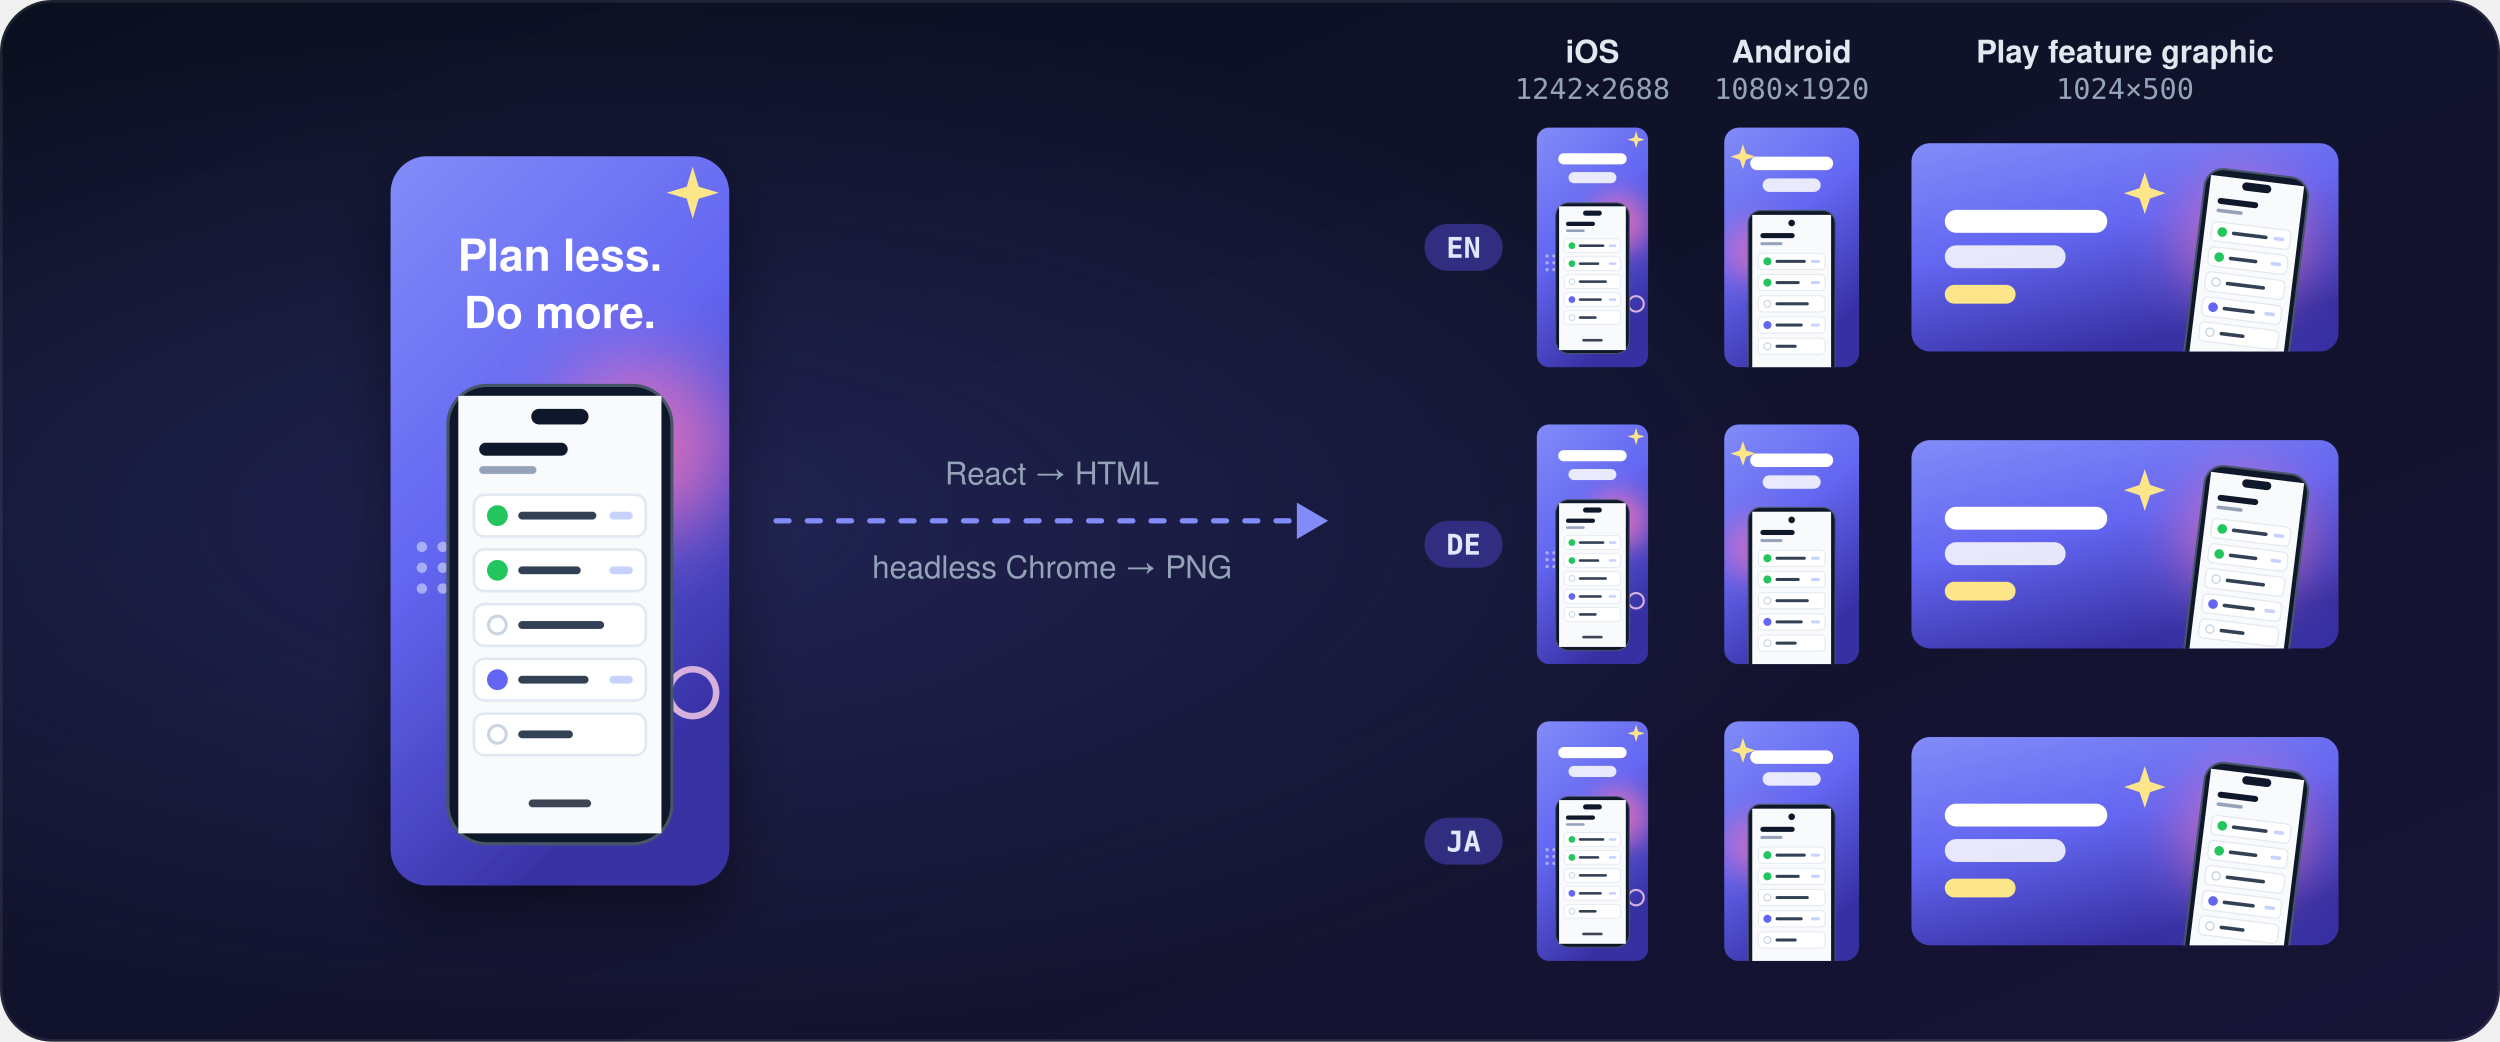
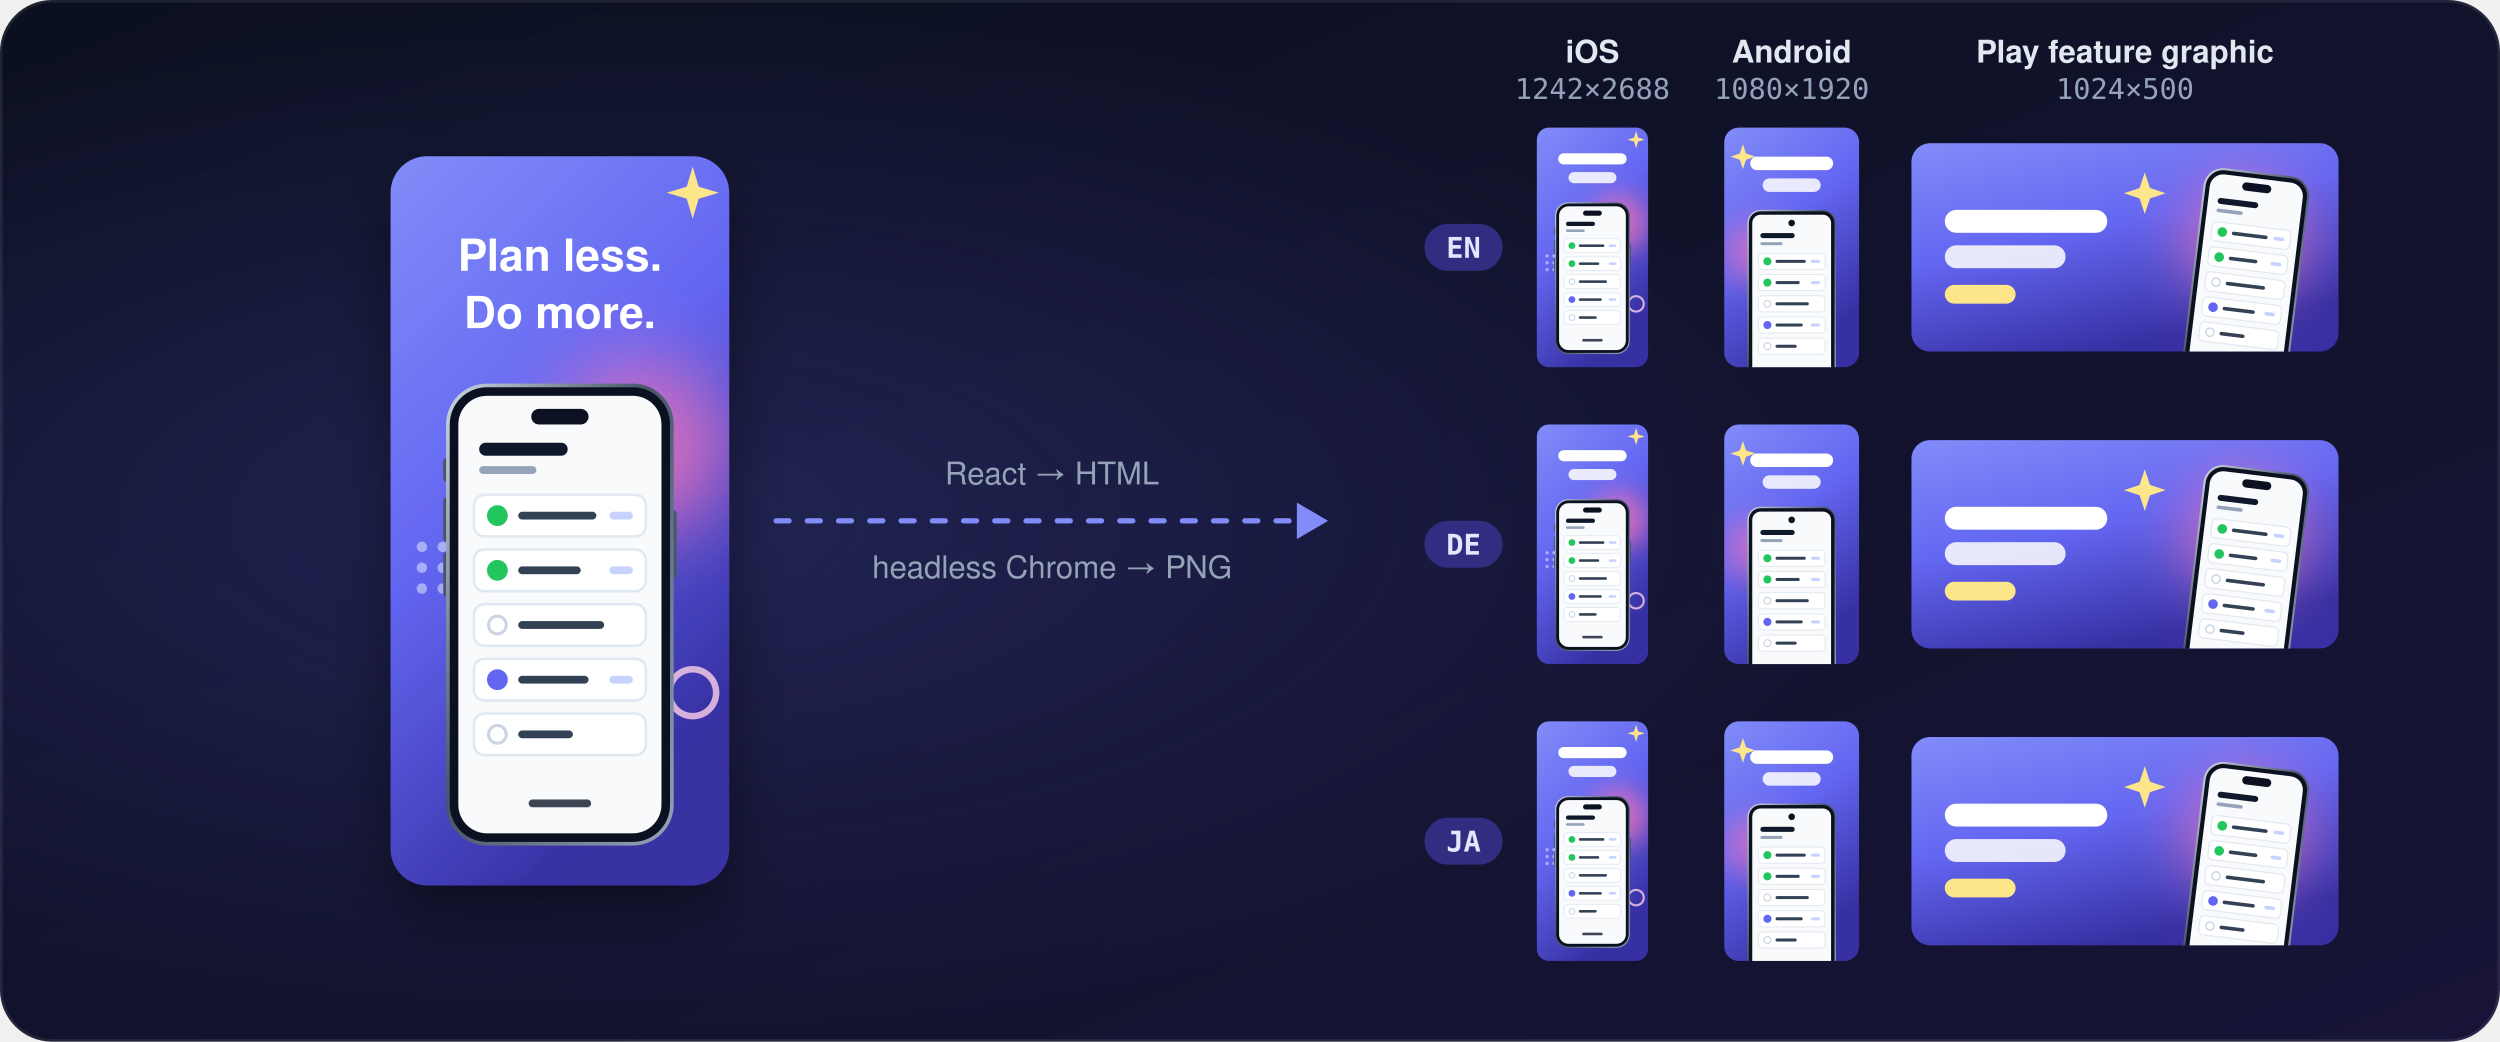
<svg xmlns="http://www.w3.org/2000/svg" xmlns:xlink="http://www.w3.org/1999/xlink" viewBox="0 0 960 400" width="960" height="400" role="img" aria-labelledby="title desc">
  <style>
    /* One 10 s loop. The static (non-animated) styles are the end state, so
       prefers-reduced-motion simply drops the animations. */
    .plane {
      transform-box: view-box;
      transform-origin: 215px 200px;
      animation: 10s cubic-bezier(.65, 0, .35, 1) infinite both;
    }
    .p-bg    { animation-name: p-bg; }
    .p-glow  { animation-name: p-glow; }
    .p-shape { animation-name: p-shape; }
    .p-phone { animation-name: p-phone; }
    .p-text  { animation-name: p-text; }
    @keyframes p-bg    { 0%, 14%, 96%, 100% { transform: translateY(90px)  scaleY(.58) rotate(45deg); } 26%, 84% { transform: translateY(0) scaleY(1) rotate(0deg); } }
    @keyframes p-glow  { 0%, 14%, 96%, 100% { transform: translateY(45px)  scaleY(.58) rotate(45deg); } 26%, 84% { transform: translateY(0) scaleY(1) rotate(0deg); } }
    @keyframes p-shape { 0%, 14%, 96%, 100% { transform: translateY(0)     scaleY(.58) rotate(45deg); } 26%, 84% { transform: translateY(0) scaleY(1) rotate(0deg); } }
    @keyframes p-phone { 0%, 14%, 96%, 100% { transform: translateY(-45px) scaleY(.58) rotate(45deg); } 26%, 84% { transform: translateY(0) scaleY(1) rotate(0deg); } }
    @keyframes p-text  { 0%, 14%, 96%, 100% { transform: translateY(-90px) scaleY(.58) rotate(45deg); } 26%, 84% { transform: translateY(0) scaleY(1) rotate(0deg); } }

    /* Plane outlines and labels: only while the stack is exploded */
    .xp { opacity: 0; animation: xp 10s ease-in-out infinite both; }
    @keyframes xp { 0%, 12% { opacity: 1; } 20%, 86% { opacity: 0; } 94%, 100% { opacity: 1; } }

    .flow { animation: flow 10s ease-in-out infinite both; }
    @keyframes flow { 0%, 26% { opacity: 0; } 31%, 82% { opacity: 1; } 87%, 100% { opacity: 0; } }
    .dash { stroke-dasharray: 5 7; animation: dash .9s linear infinite; }
    @keyframes dash { to { stroke-dashoffset: -12; } }

    .tile { animation: tile 10s cubic-bezier(.2, .8, .2, 1) infinite both; }
    @keyframes tile {
      0%, 30% { opacity: 0; transform: translateX(-14px); }
      35%, 80% { opacity: 1; transform: translateX(0); }
      84%, 100% { opacity: 0; transform: translateX(0); }
    }
    .d1 { animation-delay: .1s; } .d2 { animation-delay: .2s; }
    .d3 { animation-delay: .3s; } .d4 { animation-delay: .4s; }
    .d5 { animation-delay: .5s; } .d6 { animation-delay: .6s; }
    .d7 { animation-delay: .7s; } .d8 { animation-delay: .8s; }

    @media (prefers-reduced-motion: reduce) {
      .plane, .xp, .flow, .dash, .tile { animation: none; }
    }

    .label { font: 500 13px ui-monospace, SFMono-Regular, Menlo, Consolas, monospace; fill: #c7d2fe; }
    .caption { font: 600 12px -apple-system, "Segoe UI", Helvetica, Arial, sans-serif; fill: #e2e8f0; }
    .size { font: 500 11px ui-monospace, SFMono-Regular, Menlo, Consolas, monospace; fill: #94a3b8; }
    .lang { font: 700 11px ui-monospace, SFMono-Regular, Menlo, Consolas, monospace; fill: #e0e7ff; }
    .muted { font: 500 12px -apple-system, "Segoe UI", Helvetica, Arial, sans-serif; fill: #94a3b8; }
    .headline { font: 800 17px -apple-system, "Segoe UI", Helvetica, Arial, sans-serif; fill: #fff; }
  </style>
  <defs>
    <linearGradient id="frame-bg" x1="0" y1="0" x2="1" y2="1">
      <stop offset="0" stop-color="#0b1020" />
      <stop offset="1" stop-color="#171437" />
    </linearGradient>
    <radialGradient id="frame-glow" cx=".25" cy=".5" r=".5">
      <stop offset="0" stop-color="#6366f1" stop-opacity=".22" />
      <stop offset="1" stop-color="#6366f1" stop-opacity="0" />
    </radialGradient>
    <linearGradient id="theme" x1="0" y1="0" x2=".45" y2="1">
      <stop offset="0" stop-color="#818cf8" />
      <stop offset=".5" stop-color="#6366f1" />
      <stop offset="1" stop-color="#3730a3" />
    </linearGradient>
    <filter id="blur" x="-100%" y="-100%" width="300%" height="300%">
      <feGaussianBlur stdDeviation="14" />
    </filter>
    <filter id="shadow" x="-30%" y="-30%" width="160%" height="160%">
      <feDropShadow dx="0" dy="10" stdDeviation="12" flood-color="#000" flood-opacity=".45" />
    </filter>
    <clipPath id="card-clip">
      <rect width="130" height="280" rx="14" />
    </clipPath>
    <clipPath id="android-clip">
      <rect width="130" height="231" rx="14" />
    </clipPath>
    <clipPath id="fg-clip">
      <rect width="205" height="100" rx="9" />
    </clipPath>
+     <linearGradient id="rim" x1="0" y1="0" x2="1" y2="1">
+       <stop offset="0" stop-color="#cbd5e1" />
+       <stop offset=".45" stop-color="#475569" />
+       <stop offset="1" stop-color="#94a3b8" />
+     </linearGradient>
    <symbol id="app" viewBox="0 0 78 168">
-       <rect width="78" height="168" fill="#f8fafc" />
      <rect x="8" y="18" width="34" height="5" rx="2.5" fill="#0f172a" />
      <rect x="8" y="27" width="22" height="3" rx="1.5" fill="#94a3b8" />
      <g fill="#fff" stroke="#e2e8f0">
        <rect x="6" y="38" width="66" height="16" rx="4" />
        <rect x="6" y="59" width="66" height="16" rx="4" />
        <rect x="6" y="80" width="66" height="16" rx="4" />
        <rect x="6" y="101" width="66" height="16" rx="4" />
        <rect x="6" y="122" width="66" height="16" rx="4" />
      </g>
      <circle cx="15" cy="46" r="4" fill="#22c55e" />
      <circle cx="15" cy="67" r="4" fill="#22c55e" />
      <circle cx="15" cy="88" r="3.4" fill="none" stroke="#cbd5e1" stroke-width="1.2" />
      <circle cx="15" cy="109" r="4" fill="#6366f1" />
      <circle cx="15" cy="130" r="3.4" fill="none" stroke="#cbd5e1" stroke-width="1.2" />
      <g fill="#334155">
        <rect x="23" y="44.5" width="30" height="3" rx="1.5" />
        <rect x="23" y="65.5" width="24" height="3" rx="1.5" />
        <rect x="23" y="86.5" width="33" height="3" rx="1.5" />
        <rect x="23" y="107.5" width="27" height="3" rx="1.5" />
        <rect x="23" y="128.5" width="21" height="3" rx="1.5" />
      </g>
      <g fill="#c7d2fe">
        <rect x="58" y="44.5" width="9" height="3" rx="1.5" />
        <rect x="58" y="65.5" width="9" height="3" rx="1.5" />
        <rect x="58" y="107.5" width="9" height="3" rx="1.5" />
      </g>
      <rect x="27" y="155" width="24" height="3" rx="1.5" fill="#0f172a" opacity=".8" />
    </symbol>
    <g id="l-bg">
      <rect width="130" height="280" rx="14" fill="url(#theme)" />
    </g>
    <g id="l-glow" clip-path="url(#card-clip)">
      <circle cx="96" cy="112" r="34" fill="#f472b6" opacity=".75" filter="url(#blur)" />
    </g>
    <g id="l-shape" clip-path="url(#card-clip)">
      <path d="M116 4 L118.3 11.7 L126 14 L118.3 16.3 L116 24 L113.7 16.3 L106 14 L113.7 11.7 Z" fill="#fde68a" />
      <g fill="#e0e7ff" opacity=".55">
        <circle cx="12" cy="150" r="2" />
        <circle cx="20" cy="150" r="2" />
        <circle cx="28" cy="150" r="2" />
        <circle cx="12" cy="158" r="2" />
        <circle cx="20" cy="158" r="2" />
        <circle cx="28" cy="158" r="2" />
        <circle cx="12" cy="166" r="2" />
        <circle cx="20" cy="166" r="2" />
        <circle cx="28" cy="166" r="2" />
      </g>
      <circle cx="116" cy="206" r="9" fill="none" stroke="#fbcfe8" stroke-width="2.5" opacity=".8" />
    </g>
    <g id="l-phone" clip-path="url(#card-clip)">
-       <rect x="22" y="88" width="86" height="176" rx="15" fill="#0f172a" stroke="#475569" stroke-width="1.2" />
+       <g fill="#475569">
+         <rect x="20.2" y="116" width="2.4" height="9" rx="1.2" />
+         <rect x="20.2" y="131" width="2.4" height="17" rx="1.2" />
+         <rect x="20.2" y="152" width="2.4" height="17" rx="1.2" />
+         <rect x="107.4" y="136" width="2.4" height="26" rx="1.2" />
+       </g>
+       <rect x="22" y="88" width="86" height="176" rx="15" fill="#0b1120" stroke="url(#rim)" stroke-width="1.4" />
+       <rect x="26" y="92" width="78" height="168" rx="11" fill="#f8fafc" />
      <svg x="26" y="92" width="78" height="168">
        <use href="#app" xlink:href="#app" />
      </svg>
-       <rect x="54" y="97" width="22" height="6" rx="3" fill="#0f172a" />
+       <rect x="54" y="97" width="22" height="6" rx="3" fill="#0b1120" />
    </g>
    <symbol id="shot-ios" viewBox="0 0 130 280">
      <use href="#l-bg" xlink:href="#l-bg" />
      <use href="#l-glow" xlink:href="#l-glow" />
      <use href="#l-shape" xlink:href="#l-shape" />
      <use href="#l-phone" xlink:href="#l-phone" />
      <rect x="25" y="30" width="80" height="13" rx="6.5" fill="#fff" />
      <rect x="37" y="52" width="56" height="13" rx="6.5" fill="#fff" opacity=".85" />
    </symbol>
    <symbol id="shot-android" viewBox="0 0 130 231">
      <g clip-path="url(#android-clip)">
        <rect width="130" height="231" fill="url(#theme)" />
        <circle cx="30" cy="120" r="30" fill="#f472b6" opacity=".6" filter="url(#blur)" />
        <path d="M18 16 L21 25 L30 28 L21 31 L18 40 L15 31 L6 28 L15 25 Z" fill="#fde68a" />
-         <rect x="23" y="80" width="84" height="170" rx="12" fill="#0f172a" stroke="#475569" stroke-width="1.2" />
+         <rect x="23" y="80" width="84" height="170" rx="12" fill="#0b1120" stroke="url(#rim)" stroke-width="1.4" />
+         <rect x="27" y="84" width="76" height="164" rx="8" fill="#f8fafc" />
        <svg x="27" y="84" width="76" height="164">
          <use href="#app" xlink:href="#app" />
        </svg>
-         <circle cx="65" cy="92" r="3.2" fill="#0f172a" />
+         <circle cx="65" cy="92" r="3.2" fill="#0b1120" />
      </g>
      <rect x="25" y="28" width="80" height="13" rx="6.5" fill="#fff" />
      <rect x="37" y="49" width="56" height="13" rx="6.5" fill="#fff" opacity=".85" />
    </symbol>
    <symbol id="shot-fg" viewBox="0 0 205 100">
      <g clip-path="url(#fg-clip)">
        <rect width="205" height="100" fill="url(#theme)" />
        <circle cx="160" cy="46" r="30" fill="#f472b6" opacity=".7" filter="url(#blur)" />
        <path d="M112 14 L114.5 21.5 L122 24 L114.5 26.5 L112 34 L109.5 26.5 L102 24 L109.5 21.5 Z" fill="#fde68a" />
        <g transform="rotate(7 160 60)">
-           <rect x="136" y="14" width="50" height="104" rx="9" fill="#0f172a" stroke="#475569" stroke-width="1" />
+           <rect x="136" y="14" width="50" height="104" rx="9" fill="#0b1120" stroke="url(#rim)" stroke-width="1" />
+           <rect x="138.5" y="16.5" width="45" height="99" rx="6.5" fill="#f8fafc" />
          <svg x="138.5" y="16.5" width="45" height="99">
            <use href="#app" xlink:href="#app" />
          </svg>
-           <rect x="154" y="19" width="14" height="4" rx="2" fill="#0f172a" />
+           <rect x="154" y="19" width="14" height="4" rx="2" fill="#0b1120" />
        </g>
      </g>
      <rect x="16" y="32" width="78" height="11" rx="5.5" fill="#fff" />
      <rect x="16" y="49" width="58" height="11" rx="5.5" fill="#fff" opacity=".85" />
      <rect x="16" y="68" width="34" height="9" rx="4.5" fill="#fde68a" />
    </symbol>
  </defs>
  <rect width="960" height="400" rx="20" fill="url(#frame-bg)" />
  <rect width="960" height="400" rx="20" fill="url(#frame-glow)" />
  <rect x=".5" y=".5" width="959" height="399" rx="19.5" fill="none" stroke="#fff" stroke-opacity=".08" />
  <g class="plane p-bg">
    <g transform="translate(150 60)">
      <use href="#l-bg" xlink:href="#l-bg" filter="url(#shadow)" />
    </g>
  </g>
  <g class="plane p-glow">
    <g transform="translate(150 60)">
      <rect class="xp" width="130" height="280" rx="14" fill="#fff" fill-opacity=".04" stroke="#c7d2fe" stroke-opacity=".45" stroke-dasharray="4 4" />
      <use href="#l-glow" xlink:href="#l-glow" />
    </g>
  </g>
  <g class="plane p-shape">
    <g transform="translate(150 60)">
      <rect class="xp" width="130" height="280" rx="14" fill="#fff" fill-opacity=".04" stroke="#c7d2fe" stroke-opacity=".45" stroke-dasharray="4 4" />
      <use href="#l-shape" xlink:href="#l-shape" />
    </g>
  </g>
  <g class="plane p-phone">
    <g transform="translate(150 60)">
      <rect class="xp" width="130" height="280" rx="14" fill="#fff" fill-opacity=".04" stroke="#c7d2fe" stroke-opacity=".45" stroke-dasharray="4 4" />
      <use href="#l-phone" xlink:href="#l-phone" />
    </g>
  </g>
  <g class="plane p-text">
    <g transform="translate(150 60)">
      <rect class="xp" width="130" height="280" rx="14" fill="#fff" fill-opacity=".04" stroke="#c7d2fe" stroke-opacity=".45" stroke-dasharray="4 4" />
      <text class="headline" x="65" y="44" text-anchor="middle">Plan less.</text>
      <text class="headline" x="65" y="66" text-anchor="middle">Do more.</text>
    </g>
  </g>
  <g class="xp">
    <g fill="#818cf8">
      <circle cx="362" cy="79" r="2.5" />
      <circle cx="362" cy="124" r="2.5" />
      <circle cx="362" cy="169" r="2.5" />
      <circle cx="362" cy="214" r="2.5" />
      <circle cx="362" cy="259" r="2.5" />
    </g>
    <text class="label" x="374" y="83">text</text>
    <text class="label" x="374" y="128">phone-frame</text>
    <text class="label" x="374" y="173">shape</text>
    <text class="label" x="374" y="218">glow</text>
    <text class="label" x="374" y="263">background</text>
  </g>
  <g class="flow">
    <path class="dash" d="M298 200 H500" fill="none" stroke="#818cf8" stroke-width="2" stroke-linecap="round" />
    <path d="M498 193 L510 200 L498 207 Z" fill="#818cf8" />
    <text class="muted" x="404" y="186" text-anchor="middle">React → HTML</text>
    <text class="muted" x="404" y="222" text-anchor="middle">headless Chrome → PNG</text>
  </g>
  <g>
    <text class="caption" x="611.5" y="24" text-anchor="middle">iOS</text>
    <text class="size" x="611.5" y="38" text-anchor="middle">1242×2688</text>
    <text class="caption" x="688" y="24" text-anchor="middle">Android</text>
    <text class="size" x="688" y="38" text-anchor="middle">1080×1920</text>
    <text class="caption" x="816" y="24" text-anchor="middle">Play feature graphic</text>
    <text class="size" x="816" y="38" text-anchor="middle">1024×500</text>
  </g>
  <g>
    <rect x="547" y="86" width="30" height="18" rx="9" fill="#312e81" />
    <text class="lang" x="562" y="99" text-anchor="middle">EN</text>
    <rect x="547" y="200" width="30" height="18" rx="9" fill="#312e81" />
    <text class="lang" x="562" y="213" text-anchor="middle">DE</text>
    <rect x="547" y="314" width="30" height="18" rx="9" fill="#312e81" />
    <text class="lang" x="562" y="327" text-anchor="middle">JA</text>
  </g>
  <use class="tile" href="#shot-ios" xlink:href="#shot-ios" x="590" y="49" width="43" height="92" />
  <use class="tile d1" href="#shot-android" xlink:href="#shot-android" x="662" y="49" width="52" height="92" />
  <use class="tile d2" href="#shot-fg" xlink:href="#shot-fg" x="734" y="55" width="164" height="80" />
  <use class="tile d3" href="#shot-ios" xlink:href="#shot-ios" x="590" y="163" width="43" height="92" />
  <use class="tile d4" href="#shot-android" xlink:href="#shot-android" x="662" y="163" width="52" height="92" />
  <use class="tile d5" href="#shot-fg" xlink:href="#shot-fg" x="734" y="169" width="164" height="80" />
  <use class="tile d6" href="#shot-ios" xlink:href="#shot-ios" x="590" y="277" width="43" height="92" />
  <use class="tile d7" href="#shot-android" xlink:href="#shot-android" x="662" y="277" width="52" height="92" />
  <use class="tile d8" href="#shot-fg" xlink:href="#shot-fg" x="734" y="283" width="164" height="80" />
</svg>
